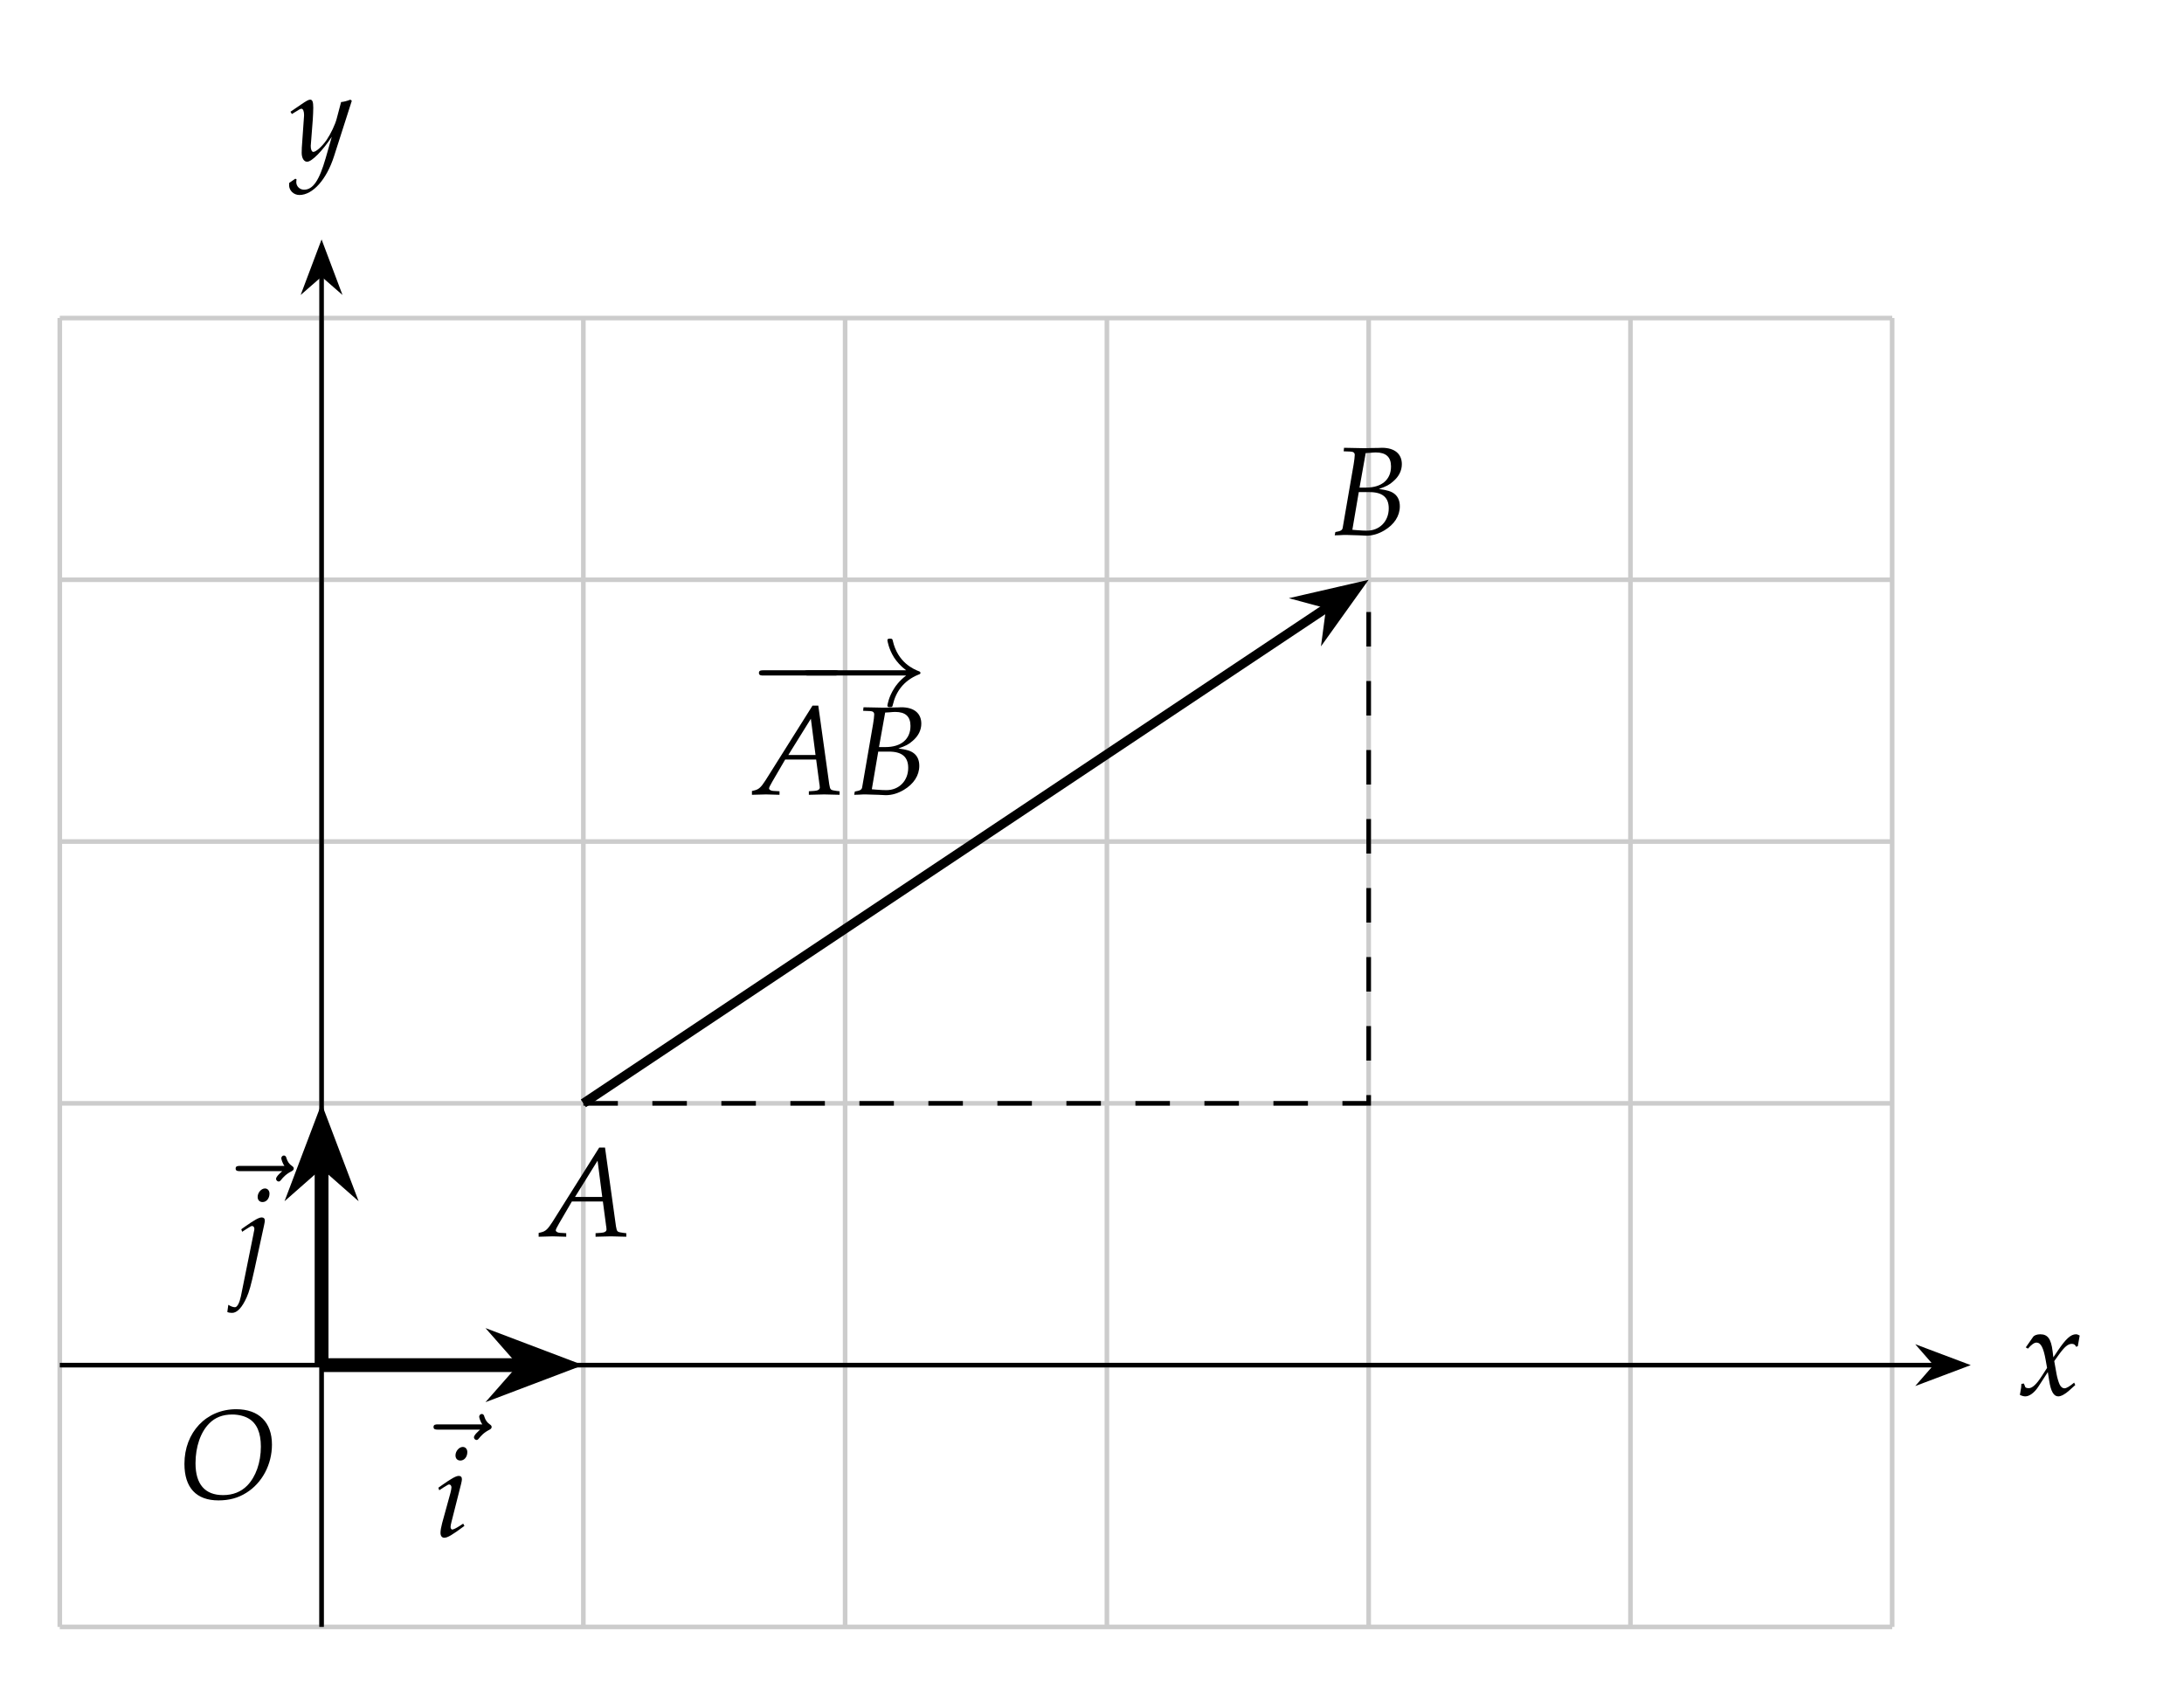
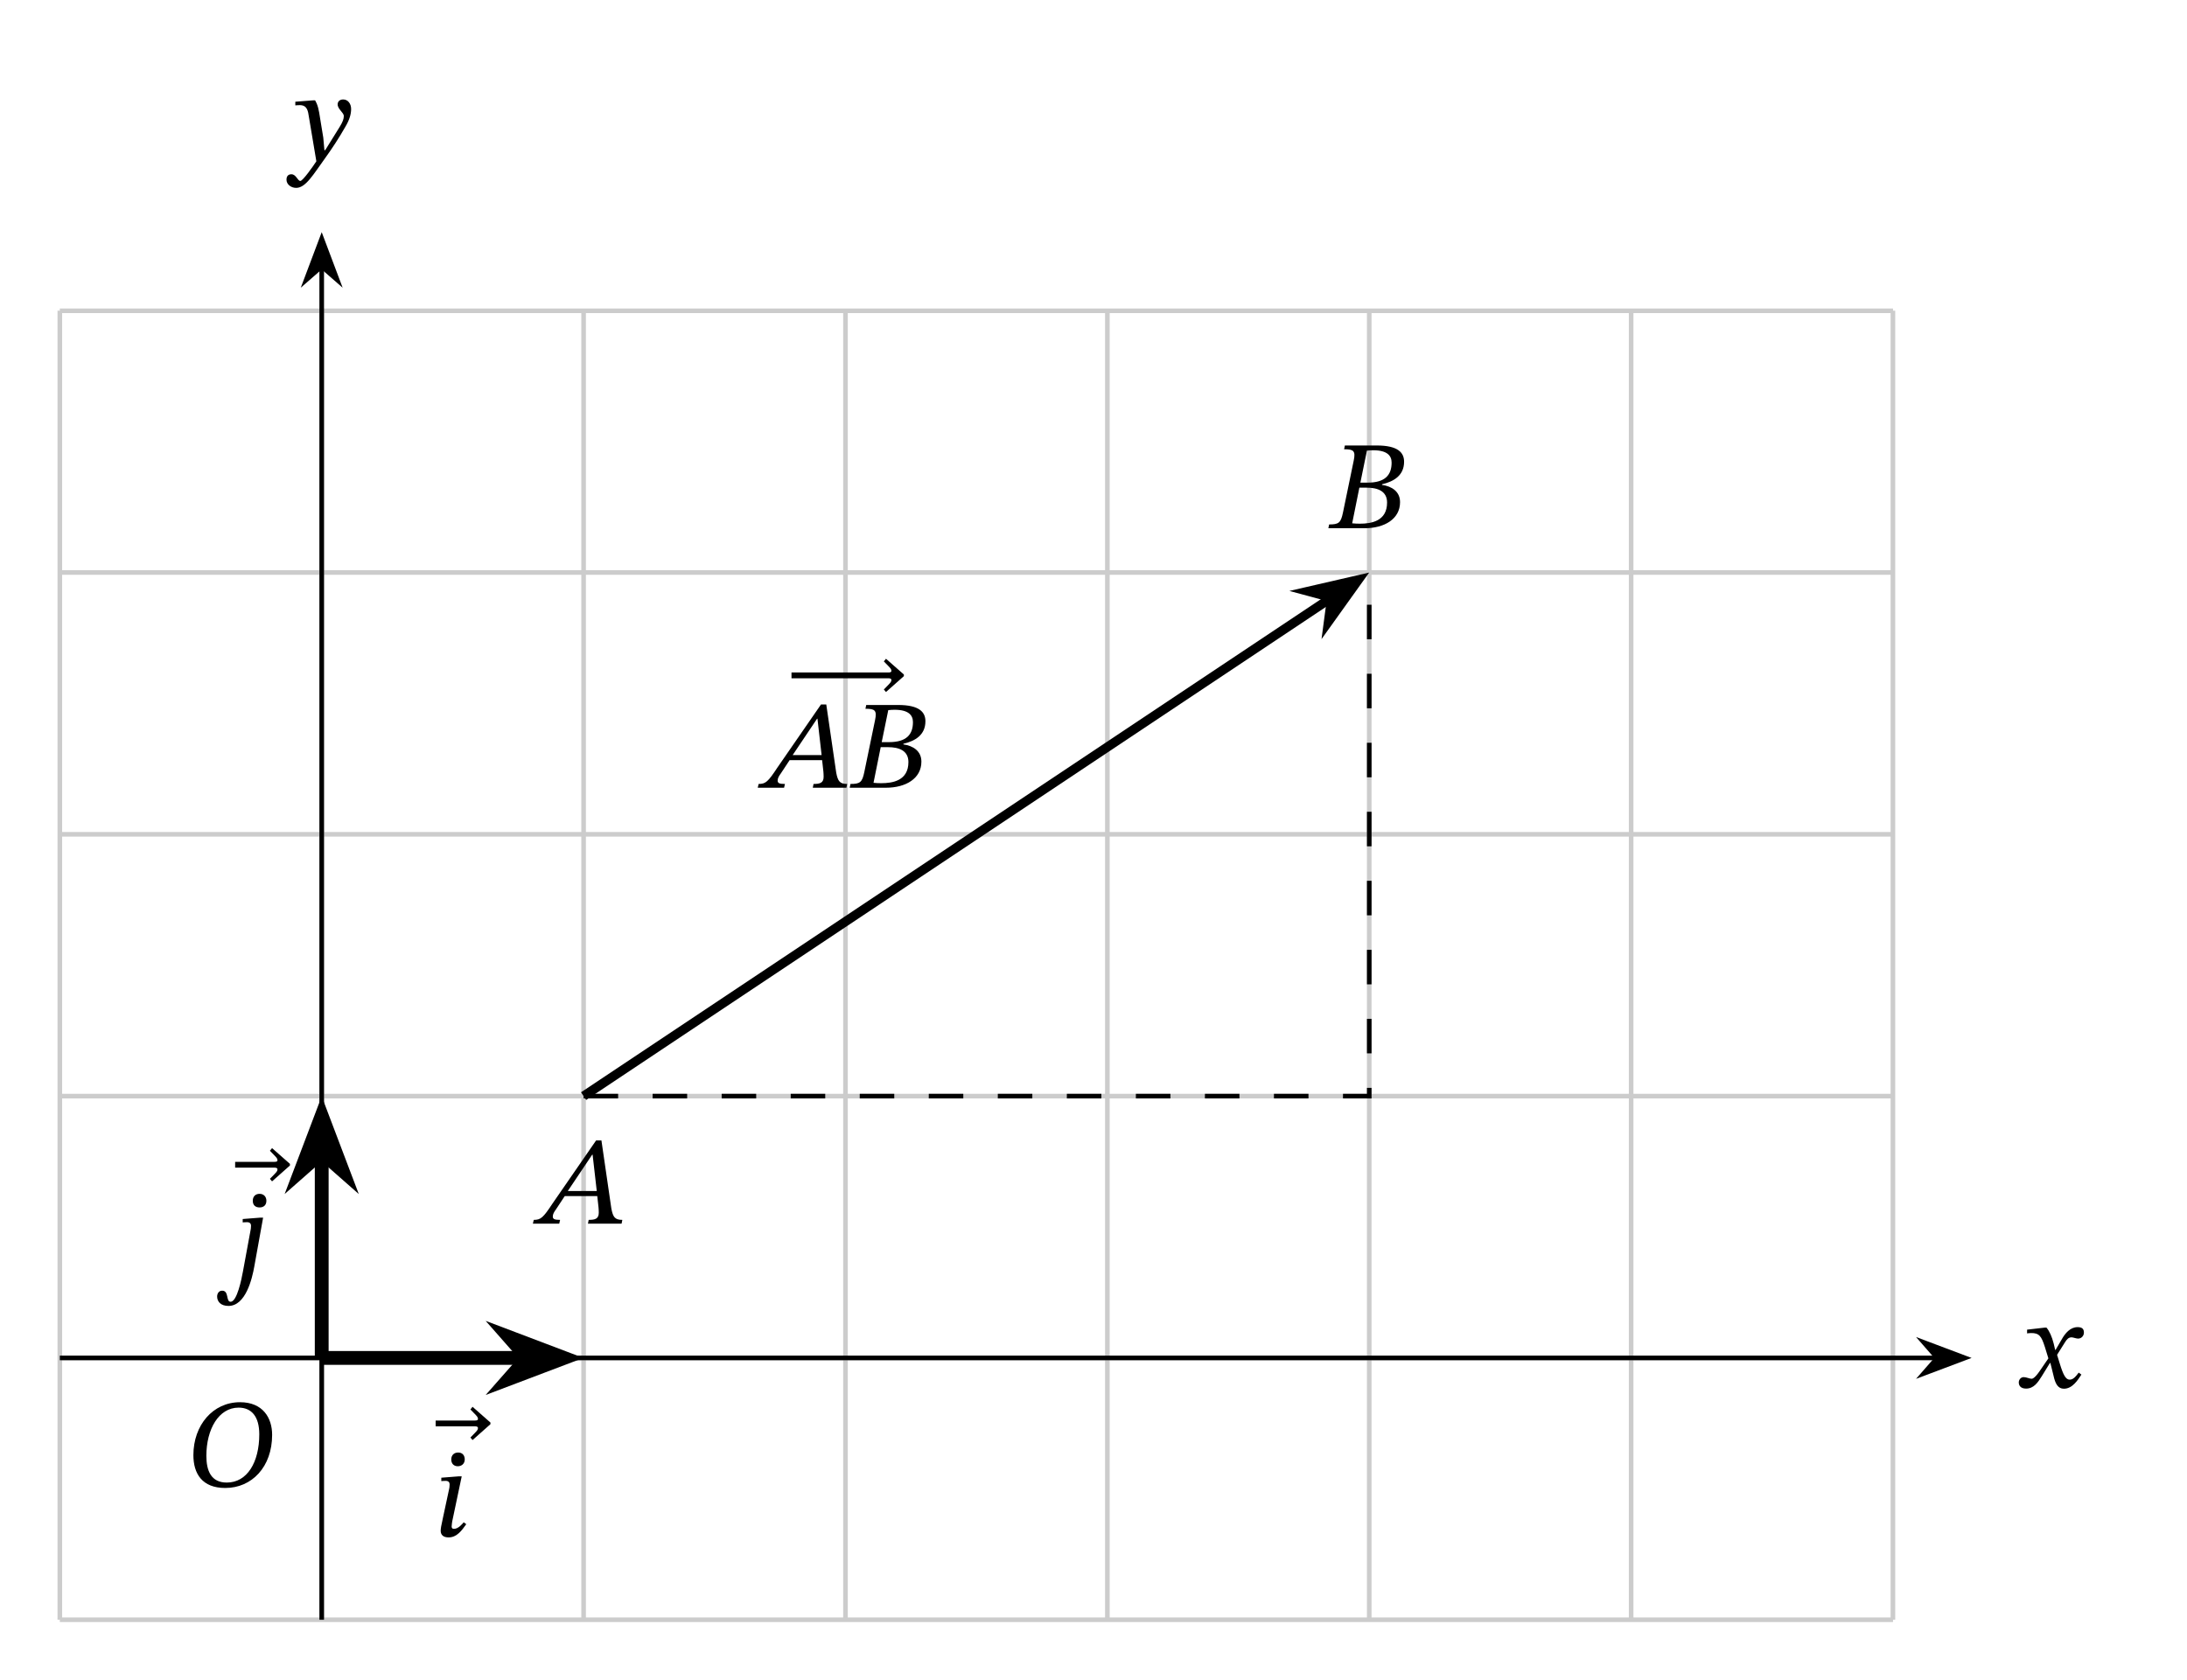
- <svg xmlns="http://www.w3.org/2000/svg" xmlns:xlink="http://www.w3.org/1999/xlink" version="1.1" width="189.199" height="146.113" viewBox="0 0 189.199 146.113">
+ <svg xmlns="http://www.w3.org/2000/svg" xmlns:xlink="http://www.w3.org/1999/xlink" version="1.1" width="189.38" height="145.48" viewBox="0 0 189.38 145.48">
  <defs>
-     <path id="font_1_16" d="M.021 .088C.021 .068 .019 .055 .013 .023 .011 .011 .01 .008 .009 .001 .024-.007 .04-.011 .052-.011 .085-.011 .124 .018 .155 .065L.231 .182 .242 .113C.255 .028 .278-.011 .314-.011 .336-.011 .368 .006 .4 .035L.449 .079 .44 .098C.404 .068 .379 .053 .363 .053 .348 .053 .335 .063 .325 .083 .316 .102 .305 .139 .3 .168L.282 .269 .317 .318C.364 .383 .391 .406 .422 .406 .438 .406 .45 .398 .455 .383L.469 .387 .484 .472C.472 .479 .463 .482 .454 .482 .414 .482 .374 .446 .312 .354L.275 .299 .269 .347C.257 .446 .23 .482 .171 .482 .145 .482 .123 .474 .114 .461L.056 .378 .073 .368C.103 .402 .123 .416 .142 .416 .175 .416 .197 .375 .214 .277L.225 .215 .185 .153C.142 .086 .108 .054 .08 .054 .065 .054 .054 .058 .052 .063L.041 .091 .021 .088Z" />
-     <path id="font_1_17" d="M-.007-.179C-.008-.186-.008-.192-.008-.197-.008-.24 .029-.275 .074-.275 .18-.275 .29-.152 .349 .033L.49 .473 .479 .482C.45 .471 .427 .465 .405 .463L.37 .331C.358 .284 .323 .211 .29 .162 .255 .111 .206 .067 .184 .067 .172 .067 .163 .09 .164 .115L.165 .128 .18 .322C.182 .353 .184 .391 .184 .419 .184 .464 .177 .482 .16 .482 .147 .482 .133 .475 .085 .442L.003 .386 .014 .368 .064 .398 .068 .401C.078 .407 .085 .41 .089 .41 .103 .41 .111 .391 .111 .358 .111 .357 .111 .351 .11 .343L.093 .1 .092 .06C.092 .018 .11-.011 .135-.011 .172-.011 .256 .074 .331 .187L.282 .016C.231-.161 .181-.233 .111-.233 .076-.233 .049-.206 .049-.172 .049-.167 .05-.159 .051-.15L.041-.146-.007-.179Z" />
-     <path id="font_2_1" d="M.537 .595C.523 .582 .49 .554 .49 .536 .49 .526 .5 .516 .51 .516 .519 .516 .524 .523 .529 .529 .541 .544 .564 .572 .608 .594 .615 .598 .625 .603 .625 .615 .625 .625 .618 .63 .611 .635 .589 .65 .578 .668 .57 .692 .568 .701 .564 .714 .55 .714 .536 .714 .53 .701 .53 .693 .53 .688 .538 .656 .554 .635H.217C.2 .635 .182 .635 .182 .615 .182 .595 .2 .595 .217 .595H.537Z" />
-     <path id="font_1_12" d="M.034 .388 .041 .368 .073 .389C.11 .412 .113 .414 .12 .414 .13 .414 .138 .404 .138 .391 .138 .384 .134 .361 .13 .347L.064 .107C.056 .076 .051 .049 .051 .03 .051 .006 .062-.009 .081-.009 .107-.009 .143 .012 .241 .085L.231 .103 .205 .086C.176 .067 .153 .056 .144 .056 .137 .056 .131 .066 .131 .076 .131 .086 .133 .095 .138 .116L.215 .42C.219 .437 .221 .448 .221 .456 .221 .473 .212 .482 .196 .482 .174 .482 .137 .461 .062 .408L.034 .388M.228 .712C.199 .712 .17 .679 .17 .645 .17 .62 .185 .604 .209 .604 .24 .604 .264 .633 .264 .671 .264 .695 .249 .712 .228 .712Z" />
-     <path id="font_1_13" d="M-.07-.269C-.06-.274-.047-.276-.032-.276 .008-.276 .048-.233 .084-.152 .104-.107 .118-.057 .146 .07L.222 .42C.226 .438 .228 .451 .228 .457 .228 .473 .219 .482 .203 .482 .181 .482 .144 .461 .069 .408L.041 .388 .048 .368 .08 .389C.117 .412 .12 .414 .127 .414 .137 .414 .145 .404 .145 .391 .145 .387 .143 .374 .14 .363 .139 .357 .138 .353 .138 .351L.038-.144C.027-.196 .009-.231-.009-.231-.023-.231-.041-.225-.062-.212L-.07-.269M.229 .712C.2 .712 .171 .679 .171 .645 .171 .62 .186 .604 .21 .604 .241 .604 .265 .633 .265 .671 .265 .695 .25 .712 .229 .712Z" />
-     <path id="font_3_1" d="M.659 .23C.676 .23 .694 .23 .694 .25 .694 .27 .676 .27 .659 .27H.118C.101 .27 .083 .27 .083 .25 .083 .23 .101 .23 .118 .23H.659Z" />
-     <path id="font_3_2" d="M.834 .23C.779 .188 .752 .147 .744 .134 .699 .065 .691 .002 .691 .001 .691-.011 .703-.011 .711-.011 .728-.011 .729-.009 .733 .009 .756 .107 .815 .191 .928 .237 .94 .241 .943 .243 .943 .25 .943 .257 .937 .26 .935 .261 .891 .278 .77 .328 .732 .496 .729 .508 .728 .511 .711 .511 .703 .511 .691 .511 .691 .499 .691 .497 .7 .434 .742 .367 .762 .337 .791 .302 .834 .27H.091C.073 .27 .055 .27 .055 .25 .055 .23 .073 .23 .091 .23H.834Z" />
-     <path id="font_1_18" d="M.462 .705 .089 .112C.053 .056 .035 .04 .001 .032L-.019 .027V-.003C.073 0 .073 0 .093 0 .112 0 .114 0 .2-.003V.025L.148 .028C.132 .029 .117 .038 .117 .047 .117 .055 .124 .069 .143 .102L.245 .277H.491L.516 .089V.086C.516 .085 .517 .082 .518 .077 .519 .069 .52 .059 .52 .055 .52 .039 .505 .03 .477 .028L.433 .025V-.003C.535 0 .535 0 .555 0 .575 0 .575 0 .677-.003V.025L.651 .028C.604 .035 .603 .035 .595 .08L.508 .705H.462M.449 .601 .486 .313H.27L.449 .601Z" />
-     <path id="font_1_1" d="M.097 .664 .15 .662C.174 .661 .185 .653 .185 .635 .185 .621 .181 .589 .176 .559L.089 .055C.085 .037 .073 .03 .031 .023L.026-.003 .063-.002C.09 0 .105 0 .117 0 .128 0 .154-.001 .18-.002L.217-.003 .237-.004C.256-.005 .269-.006 .277-.006 .325-.006 .373 .008 .42 .036 .499 .083 .543 .151 .543 .227 .543 .27 .529 .303 .502 .325 .476 .346 .446 .355 .377 .365 .434 .385 .459 .397 .49 .425 .536 .464 .559 .511 .559 .562 .559 .644 .501 .692 .401 .692 .399 .692 .389 .692 .374 .691L.311 .69C.299 .689 .263 .689 .251 .689 .232 .689 .201 .69 .152 .691L.1 .692 .097 .664M.217 .34H.302C.405 .34 .455 .298 .455 .211 .455 .108 .382 .034 .282 .034 .262 .034 .233 .035 .2 .038 .194 .039 .182 .04 .166 .041L.217 .34M.272 .65C.283 .65 .285 .651 .306 .652 .327 .654 .34 .655 .352 .655 .433 .655 .473 .619 .473 .544 .473 .439 .399 .376 .275 .376H.223L.272 .65Z" />
-     <path id="font_1_8" d="M.464 .706C.227 .706 .053 .523 .053 .272 .053 .083 .147-.018 .323-.018 .408-.018 .479 .001 .544 .042 .67 .12 .748 .267 .748 .425 .748 .603 .644 .706 .464 .706M.433 .664C.481 .664 .53 .652 .563 .632 .628 .594 .66 .519 .66 .409 .66 .283 .62 .17 .552 .1 .503 .05 .438 .024 .36 .024 .216 .024 .141 .11 .141 .277 .141 .407 .181 .524 .25 .593 .297 .641 .357 .664 .433 .664Z" />
+     <path id="font_1_3354" d="M.315 .298H.312L.3 .349C.286 .403 .267 .447 .243 .475H.228L.089 .459V.429C.089 .429 .104 .432 .12 .432 .186 .433 .203 .406 .23 .322L.258 .231 .186 .126C.147 .07 .129 .069 .125 .069 .108 .069 .084 .082 .062 .082 .038 .082 .023 .06 .023 .04 .023 .015 .038-.009 .081-.009 .141-.009 .174 .038 .206 .09L.27 .194H.274L.299 .093C.313 .028 .335-.01 .381-.01 .449-.01 .491 .058 .52 .102L.499 .118C.472 .082 .453 .062 .427 .062 .396 .062 .376 .099 .348 .191L.327 .259 .388 .356C.405 .384 .419 .398 .442 .398 .455 .398 .478 .388 .494 .388 .521 .388 .54 .411 .54 .435 .54 .463 .528 .479 .49 .479 .431 .479 .391 .43 .364 .382L.315 .298Z" />
+     <path id="font_1_3355" d="M.251 .325C.239 .405 .232 .437 .21 .475H.195L.053 .464V.435C.053 .435 .074 .437 .088 .437 .149 .437 .154 .388 .161 .343L.22-.009C.192-.052 .112-.165 .093-.165 .071-.165 .06-.112 .022-.112-.001-.112-.017-.125-.017-.155-.017-.192 .018-.22 .06-.22 .136-.22 .197-.112 .289 .015 .341 .087 .398 .173 .452 .268 .484 .322 .496 .367 .496 .406 .496 .449 .47 .482 .433 .482 .404 .482 .389 .464 .389 .443 .389 .405 .438 .377 .438 .351 .438 .327 .429 .303 .405 .264L.29 .079H.284L.275 .179 .251 .325Z" />
+     <path id="font_1_1277" d="M-.003 .718-.145 .843-.162 .822-.127 .786C-.112 .77-.102 .761-.102 .747-.102 .736-.112 .734-.127 .734H-.438V.688H-.127C-.112 .688-.102 .685-.102 .674-.102 .66-.112 .651-.127 .635L-.162 .599-.145 .579-.003 .705V.718Z" />
+     <path id="font_1_3334" d="M.219 .476H.197L.057 .465V.438C.057 .438 .074 .44 .091 .44 .118 .44 .123 .424 .123 .411 .123 .394 .12 .38 .12 .38L.069 .142C.056 .083 .052 .061 .052 .044 .052 .009 .075-.009 .115-.009 .181-.009 .22 .047 .255 .096L.235 .111C.219 .093 .191 .059 .157 .059 .145 .059 .139 .065 .139 .078 .139 .092 .144 .12 .144 .12L.219 .476M.243 .61C.243 .643 .224 .665 .191 .665 .158 .665 .136 .644 .136 .61 .136 .575 .158 .556 .188 .556 .218 .556 .243 .576 .243 .61Z" />
+     <path id="font_1_3336" d="M.214 .049C.203-.011 .167-.192 .116-.192 .077-.192 .105-.104 .049-.104 .021-.104 .009-.129 .009-.15 .009-.188 .035-.225 .099-.225 .236-.225 .287-.008 .304 .088L.374 .476H.352L.212 .465V.438C.212 .438 .229 .44 .246 .44 .273 .44 .278 .424 .278 .411 .278 .394 .275 .38 .275 .38L.214 .049M.4 .61C.4 .642 .379 .665 .346 .665 .313 .665 .292 .644 .292 .61 .292 .575 .313 .557 .346 .557 .379 .557 .4 .576 .4 .61Z" />
+     <path id="font_1_1478" d="M.892 .718 .75 .843 .733 .822 .768 .786C.783 .77 .793 .761 .793 .747 .793 .736 .783 .734 .768 .734H0V.688H.768C.783 .688 .793 .685 .793 .674 .793 .66 .783 .651 .768 .635L.733 .599 .75 .579 .892 .705V.718Z" />
+     <path id="font_1_3300" d="M.642 0 .648 .03C.588 .03 .574 .053 .561 .119L.482 .661H.44L.094 .16C.019 .046 0 .03-.055 .03L-.062 0H.147L.154 .03C.11 .03 .096 .036 .096 .057 .096 .076 .107 .094 .121 .113L.191 .219H.449L.459 .129C.46 .117 .461 .103 .461 .087 .461 .037 .43 .03 .381 .03L.375 0H.642M.445 .259H.215L.409 .548H.412L.445 .259Z" />
+     <path id="font_1_3301" d="M.413 .349C.508 .371 .588 .42 .588 .528 .588 .6 .54 .657 .371 .657H.118L.112 .627C.186 .627 .205 .616 .188 .536L.103 .125C.086 .042 .069 .03-.007 .03L-.013 0H.275C.432 0 .556 .073 .556 .207 .556 .291 .491 .333 .413 .344V.349M.233 .322H.292C.376 .322 .453 .296 .453 .204 .453 .056 .328 .036 .237 .036 .212 .036 .199 .037 .176 .039L.233 .322M.241 .362 .293 .616C.314 .618 .323 .619 .343 .619 .455 .619 .489 .575 .489 .521 .489 .422 .437 .362 .299 .362H.241Z" />
+     <path id="font_1_3314" d="M.685 .41C.685 .545 .611 .669 .43 .669 .215 .669 .06 .487 .06 .249 .06 .102 .129-.012 .313-.012 .524-.012 .685 .155 .685 .41M.583 .414C.583 .192 .487 .031 .325 .031 .201 .031 .163 .124 .163 .243 .163 .455 .261 .626 .419 .626 .522 .626 .583 .555 .583 .414Z" />
  </defs>
-   <path transform="matrix(1,0,0,-1,27.858,118.255)" stroke-width=".399" stroke-linecap="butt" stroke-miterlimit="10" stroke-linejoin="miter" fill="none" stroke="#cccccc" d="M-22.678-22.678H136.065M-22.678 0H136.065M-22.678 22.678H136.065M-22.678 45.355H136.065M-22.678 68.033H136.065M-22.678 90.702H136.065M-22.678-22.678V90.71M0-22.678V90.71M22.678-22.678V90.71M45.355-22.678V90.71M68.033-22.678V90.71M90.71-22.678V90.71M113.388-22.678V90.71M136.057-22.678V90.71M136.065 90.71" />
-   <path transform="matrix(1,0,0,-1,27.858,118.255)" stroke-width=".399" stroke-linecap="butt" stroke-miterlimit="10" stroke-linejoin="miter" fill="none" stroke="#000000" d="M-22.678 0H139.805" />
-   <path transform="matrix(1,0,0,-1,165.9444,118.255)" d="M4.215 0 .643 1.346 1.818 0 .643-1.346Z" />
-   <path transform="matrix(1,0,0,-1,165.9444,118.255)" stroke-width=".399" stroke-linecap="butt" stroke-miterlimit="10" stroke-linejoin="miter" fill="none" stroke="#000000" d="M4.215 0 .643 1.346 1.818 0 .643-1.346Z" />
-   <use data-text="x" xlink:href="#font_1_16" transform="matrix(10.9091,0,0,-10.9091,174.882,120.841)" />
-   <path transform="matrix(1,0,0,-1,27.858,118.255)" stroke-width=".399" stroke-linecap="butt" stroke-miterlimit="10" stroke-linejoin="miter" fill="none" stroke="#000000" d="M0-22.678V94.45" />
-   <path transform="matrix(0,-1,-1,-0,27.858,25.52367)" d="M4.215 0 .643 1.346 1.818 0 .643-1.346Z" />
-   <path transform="matrix(0,-1,-1,-0,27.858,25.52367)" stroke-width=".399" stroke-linecap="butt" stroke-miterlimit="10" stroke-linejoin="miter" fill="none" stroke="#000000" d="M4.215 0 .643 1.346 1.818 0 .643-1.346Z" />
-   <use data-text="y" xlink:href="#font_1_17" transform="matrix(10.9091,0,0,-10.9091,25.131,13.89101)" />
-   <path transform="matrix(1,0,0,-1,27.858,118.255)" stroke-width="1.196" stroke-linecap="butt" stroke-miterlimit="10" stroke-linejoin="miter" fill="none" stroke="#000000" d="M0 0H17.521" />
-   <path transform="matrix(1,0,0,-1,42.1668,118.255)" d="M6.666 0 1.93 1.796 3.511 0 1.93-1.796Z" />
-   <path transform="matrix(1,0,0,-1,42.1668,118.255)" stroke-width="1.196" stroke-linecap="butt" stroke-miterlimit="10" stroke-linejoin="miter" fill="none" stroke="#000000" d="M6.666 0 1.93 1.796 3.511 0 1.93-1.796Z" />
-   <use data-text="⃗" xlink:href="#font_2_1" transform="matrix(11.3673,0,0,-11.3673,35.487,130.605)" />
-   <use data-text="i" xlink:href="#font_1_12" transform="matrix(10.9091,0,0,-10.9091,37.604,133.109)" />
-   <path transform="matrix(1,0,0,-1,27.858,118.255)" stroke-width="1.196" stroke-linecap="butt" stroke-miterlimit="10" stroke-linejoin="miter" fill="none" stroke="#000000" d="M0 0V17.521" />
-   <path transform="matrix(0,-1,-1,-0,27.858,103.9462)" d="M6.666 0 1.93 1.796 3.511 0 1.93-1.796Z" />
-   <path transform="matrix(0,-1,-1,-0,27.858,103.9462)" stroke-width="1.196" stroke-linecap="butt" stroke-miterlimit="10" stroke-linejoin="miter" fill="none" stroke="#000000" d="M6.666 0 1.93 1.796 3.511 0 1.93-1.796Z" />
-   <use data-text="⃗" xlink:href="#font_2_1" transform="matrix(11.3673,0,0,-11.3673,18.344,108.215)" />
-   <use data-text="j" xlink:href="#font_1_13" transform="matrix(10.9091,0,0,-10.9091,20.455,110.718)" />
-   <path transform="matrix(1,0,0,-1,27.858,118.255)" stroke-width=".797" stroke-linecap="butt" stroke-miterlimit="10" stroke-linejoin="miter" fill="none" stroke="#000000" d="M22.678 22.678 87.29 65.753" />
-   <path transform="matrix(.83202,-.55467,-.55467,-.83202,113.0973,53.86962)" d="M5.44 0 1.287 1.571 2.664 0 1.287-1.571Z" />
-   <path transform="matrix(.83202,-.55467,-.55467,-.83202,113.0973,53.86962)" stroke-width=".797" stroke-linecap="butt" stroke-miterlimit="10" stroke-linejoin="miter" fill="none" stroke="#000000" d="M5.44 0 1.287 1.571 2.664 0 1.287-1.571Z" />
-   <use data-text="−" xlink:href="#font_3_1" transform="matrix(11.3673,0,0,-11.3673,64.802,61.132)" />
-   <use data-text="→" xlink:href="#font_3_2" transform="matrix(11.3673,0,0,-11.3673,69.01927,61.132)" />
-   <use data-text="A" xlink:href="#font_1_18" transform="matrix(10.9091,0,0,-10.9091,65.347,68.817)" />
-   <use data-text="B" xlink:href="#font_1_1" transform="matrix(10.9091,0,0,-10.9091,73.71428,68.817)" />
-   <path transform="matrix(1,0,0,-1,27.858,118.255)" stroke-width=".399" stroke-linecap="butt" stroke-dasharray="2.989,2.989" stroke-miterlimit="10" stroke-linejoin="miter" fill="none" stroke="#000000" d="M22.678 22.678H90.71V68.033" />
-   <use data-text="A" xlink:href="#font_1_18" transform="matrix(10.9091,0,0,-10.9091,46.87,107.099)" />
-   <use data-text="B" xlink:href="#font_1_1" transform="matrix(10.9091,0,0,-10.9091,115.343,46.33901)" />
-   <use data-text="O" xlink:href="#font_1_8" transform="matrix(10.9091,0,0,-10.9091,15.399,129.776)" />
+   <path transform="matrix(1,0,0,-1,27.858,117.622)" stroke-width=".399" stroke-linecap="butt" stroke-miterlimit="10" stroke-linejoin="miter" fill="none" stroke="#cccccc" d="M-22.678-22.678H136.065M-22.678 0H136.065M-22.678 22.678H136.065M-22.678 45.355H136.065M-22.678 68.033H136.065M-22.678 90.702H136.065M-22.678-22.678V90.71M0-22.678V90.71M22.678-22.678V90.71M45.355-22.678V90.71M68.033-22.678V90.71M90.71-22.678V90.71M113.388-22.678V90.71M136.057-22.678V90.71M136.065 90.71" />
+   <path transform="matrix(1,0,0,-1,27.858,117.622)" stroke-width=".399" stroke-linecap="butt" stroke-miterlimit="10" stroke-linejoin="miter" fill="none" stroke="#000000" d="M-22.678 0H139.805" />
+   <path transform="matrix(1,0,0,-1,165.9444,117.622)" d="M4.215 0 .643 1.346 1.818 0 .643-1.346Z" />
+   <path transform="matrix(1,0,0,-1,165.9444,117.622)" stroke-width=".399" stroke-linecap="butt" stroke-miterlimit="10" stroke-linejoin="miter" fill="none" stroke="#000000" d="M4.215 0 .643 1.346 1.818 0 .643-1.346Z" />
+   <use data-text="𝑥" xlink:href="#font_1_3354" transform="matrix(10.9091,0,0,-10.9091,174.562,120.18)" />
+   <path transform="matrix(1,0,0,-1,27.858,117.622)" stroke-width=".399" stroke-linecap="butt" stroke-miterlimit="10" stroke-linejoin="miter" fill="none" stroke="#000000" d="M0-22.678V94.45" />
+   <path transform="matrix(0,-1,-1,-0,27.858,24.89066)" d="M4.215 0 .643 1.346 1.818 0 .643-1.346Z" />
+   <path transform="matrix(0,-1,-1,-0,27.858,24.89066)" stroke-width=".399" stroke-linecap="butt" stroke-miterlimit="10" stroke-linejoin="miter" fill="none" stroke="#000000" d="M4.215 0 .643 1.346 1.818 0 .643-1.346Z" />
+   <use data-text="𝑦" xlink:href="#font_1_3355" transform="matrix(10.9091,0,0,-10.9091,24.994,13.87299)" />
+   <path transform="matrix(1,0,0,-1,27.858,117.622)" stroke-width="1.196" stroke-linecap="butt" stroke-miterlimit="10" stroke-linejoin="miter" fill="none" stroke="#000000" d="M0 0H17.521" />
+   <path transform="matrix(1,0,0,-1,42.1668,117.622)" d="M6.666 0 1.93 1.796 3.511 0 1.93-1.796Z" />
+   <path transform="matrix(1,0,0,-1,42.1668,117.622)" stroke-width="1.196" stroke-linecap="butt" stroke-miterlimit="10" stroke-linejoin="miter" fill="none" stroke="#000000" d="M6.666 0 1.93 1.796 3.511 0 1.93-1.796Z" />
+   <use data-text="⃗" xlink:href="#font_1_1277" transform="matrix(10.9091,0,0,-10.9091,42.502,131.052)" />
+   <use data-text="𝑖" xlink:href="#font_1_3334" transform="matrix(10.9091,0,0,-10.9091,37.593,133.07)" />
+   <path transform="matrix(1,0,0,-1,27.858,117.622)" stroke-width="1.196" stroke-linecap="butt" stroke-miterlimit="10" stroke-linejoin="miter" fill="none" stroke="#000000" d="M0 0V17.521" />
+   <path transform="matrix(0,-1,-1,-0,27.858,103.3132)" d="M6.666 0 1.93 1.796 3.511 0 1.93-1.796Z" />
+   <path transform="matrix(0,-1,-1,-0,27.858,103.3132)" stroke-width="1.196" stroke-linecap="butt" stroke-miterlimit="10" stroke-linejoin="miter" fill="none" stroke="#000000" d="M6.666 0 1.93 1.796 3.511 0 1.93-1.796Z" />
+   <use data-text="⃗" xlink:href="#font_1_1277" transform="matrix(10.9091,0,0,-10.9091,25.14,108.645)" />
+   <use data-text="𝑗" xlink:href="#font_1_3336" transform="matrix(10.9091,0,0,-10.9091,18.704,110.663)" />
+   <path transform="matrix(1,0,0,-1,27.858,117.622)" stroke-width=".797" stroke-linecap="butt" stroke-miterlimit="10" stroke-linejoin="miter" fill="none" stroke="#000000" d="M22.678 22.678 87.29 65.753" />
+   <path transform="matrix(.83202,-.55467,-.55467,-.83202,113.0973,53.2366)" d="M5.44 0 1.287 1.571 2.664 0 1.287-1.571Z" />
+   <path transform="matrix(.83202,-.55467,-.55467,-.83202,113.0973,53.2366)" stroke-width=".797" stroke-linecap="butt" stroke-miterlimit="10" stroke-linejoin="miter" fill="none" stroke="#000000" d="M5.44 0 1.287 1.571 2.664 0 1.287-1.571Z" />
+   <use data-text="⃗" xlink:href="#font_1_1478" transform="matrix(10.9091,0,0,-10.9091,68.539,66.25699)" />
+   <use data-text="𝐴" xlink:href="#font_1_3300" transform="matrix(10.9091,0,0,-10.9091,66.29199,68.232)" />
+   <use data-text="𝐵" xlink:href="#font_1_3301" transform="matrix(10.9091,0,0,-10.9091,73.72109,68.232)" />
+   <path transform="matrix(1,0,0,-1,27.858,117.622)" stroke-width=".399" stroke-linecap="butt" stroke-dasharray="2.989,2.989" stroke-miterlimit="10" stroke-linejoin="miter" fill="none" stroke="#000000" d="M22.678 22.678H90.71V68.033" />
+   <use data-text="𝐴" xlink:href="#font_1_3300" transform="matrix(10.9091,0,0,-10.9091,46.821,105.991)" />
+   <use data-text="𝐵" xlink:href="#font_1_3301" transform="matrix(10.9091,0,0,-10.9091,115.17,45.754)" />
+   <use data-text="𝑂" xlink:href="#font_1_3314" transform="matrix(10.9091,0,0,-10.9091,16.092,128.756)" />
</svg>
